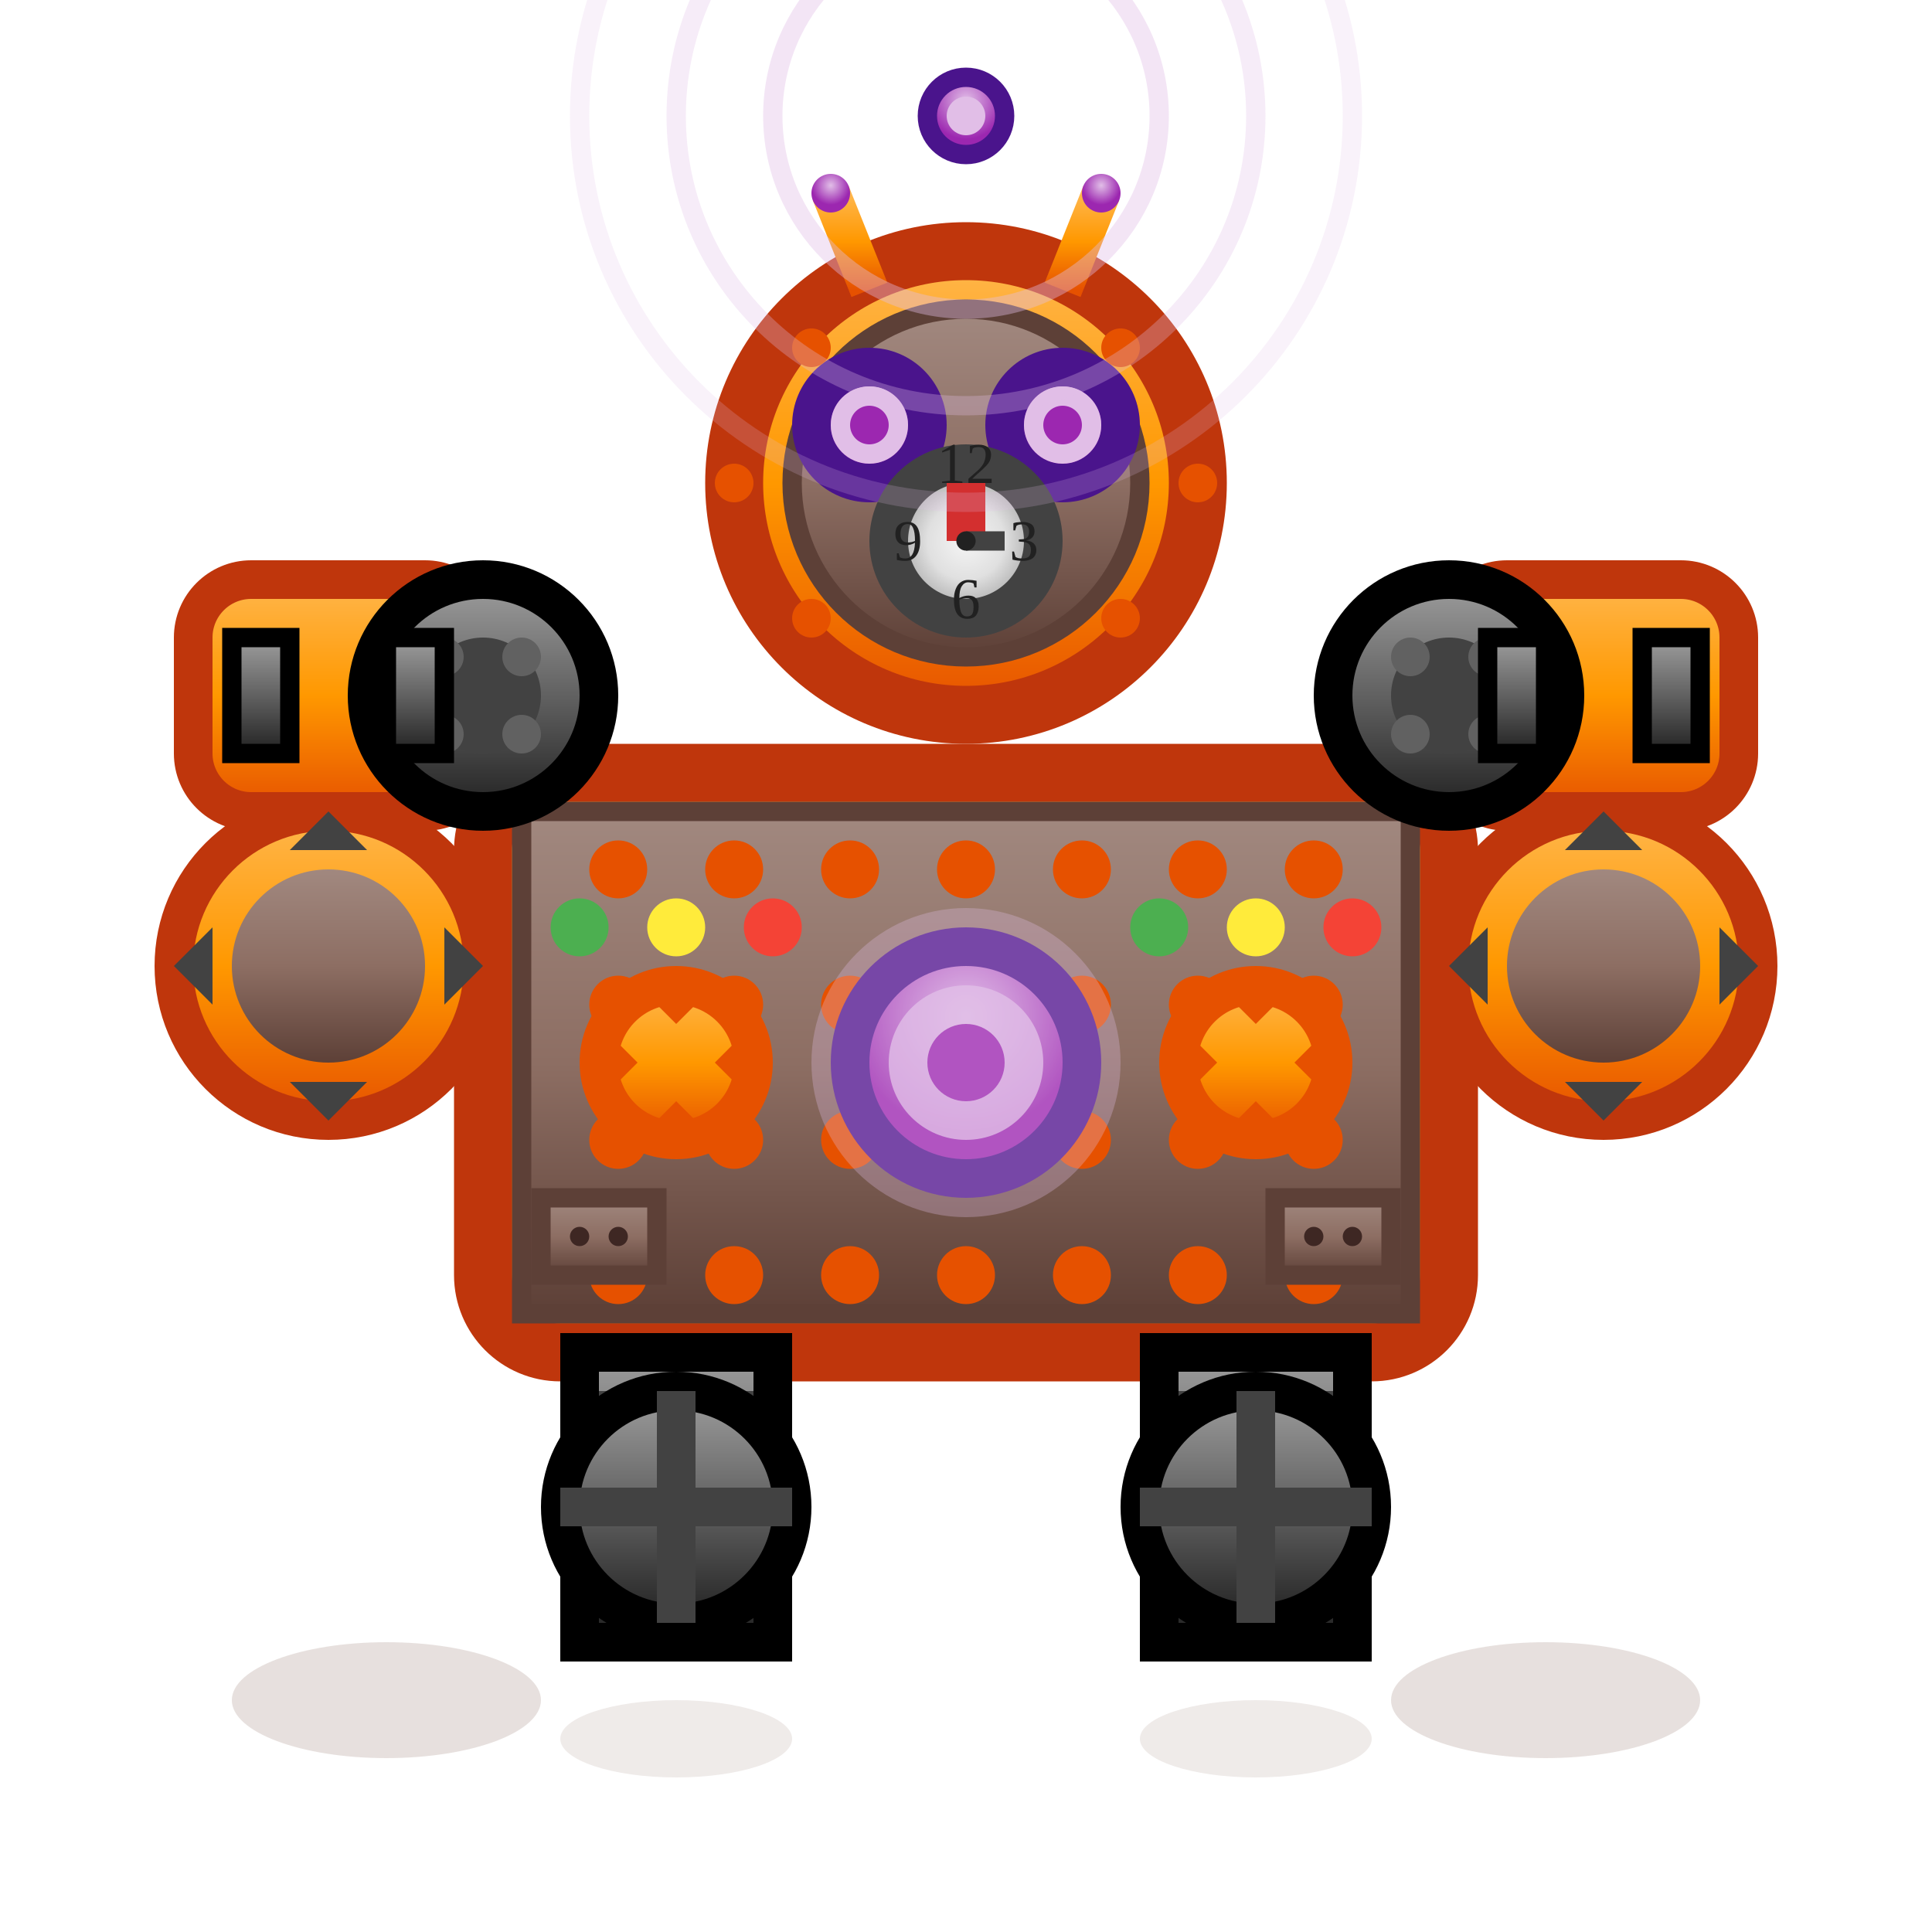
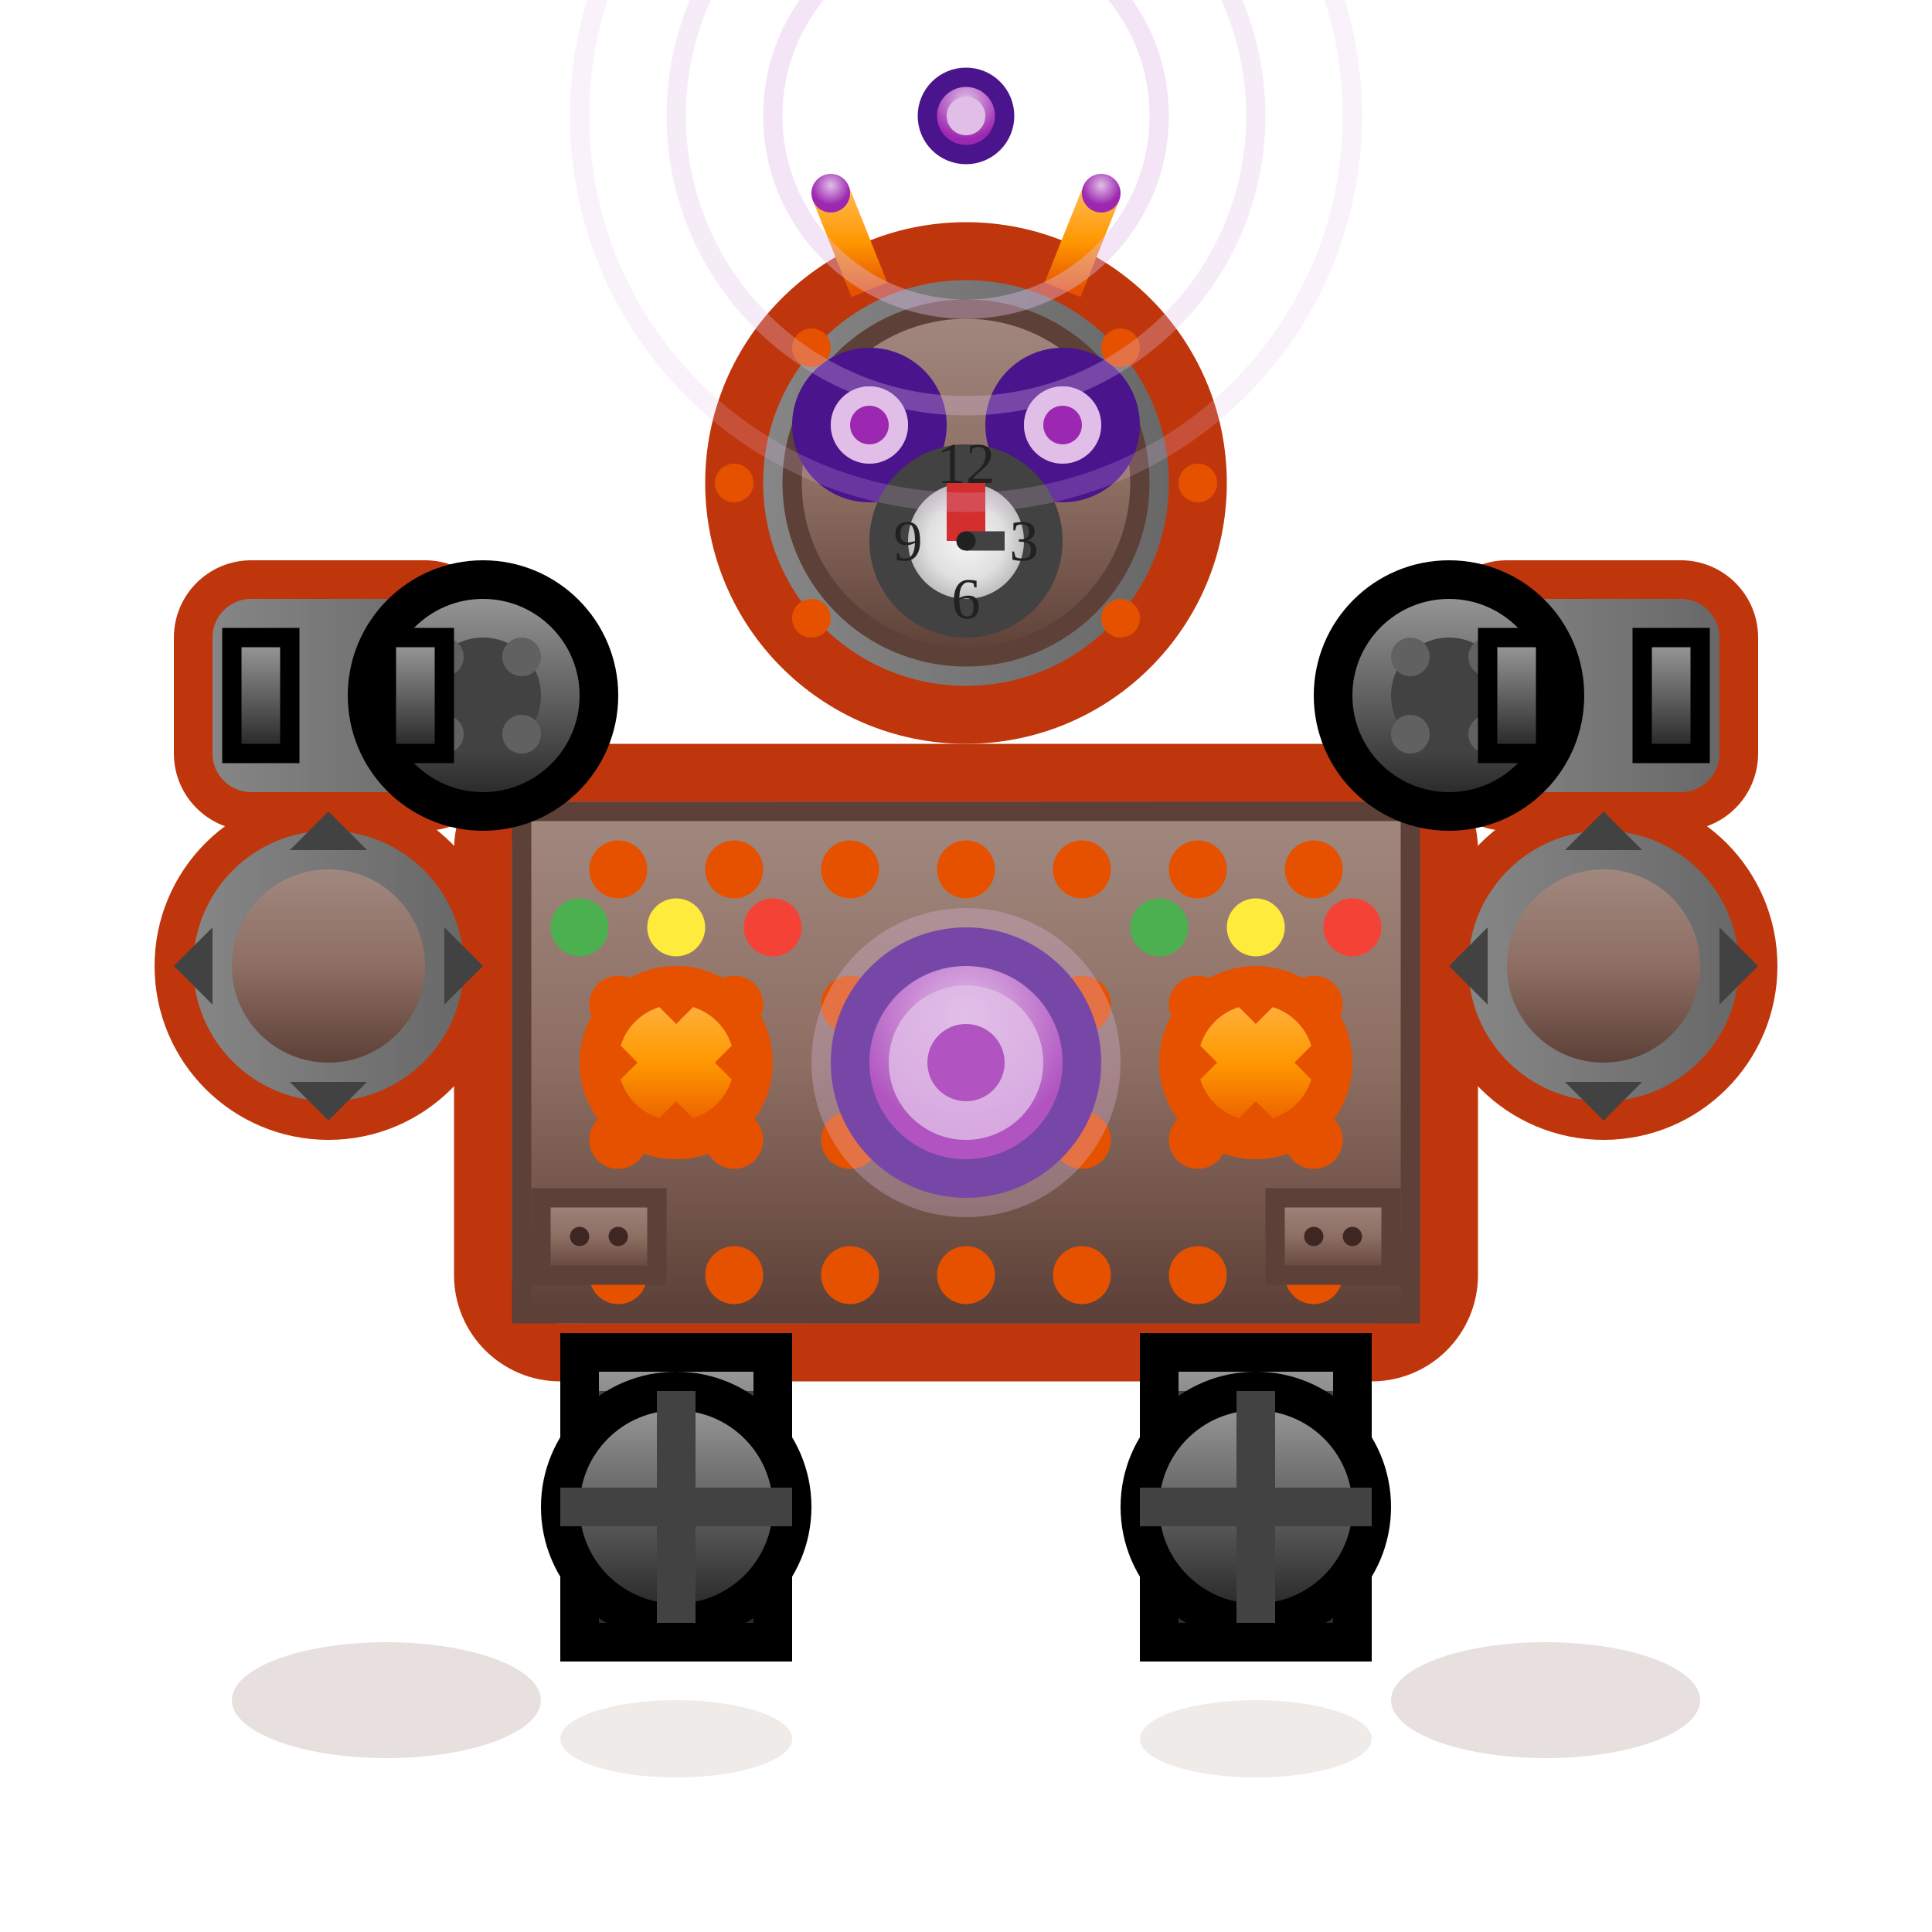
<svg xmlns="http://www.w3.org/2000/svg" viewBox="0 0 100 100">
  <defs>
+     <linearGradient id="playerColor">
+       <stop offset="0%" stop-color="#888888" />
+       <stop offset="100%" stop-color="#666666" />
+     </linearGradient>
    <linearGradient id="brassGrad" x1="0%" y1="0%" x2="0%" y2="100%">
      <stop offset="0%" stop-color="#ffb74d" />
      <stop offset="50%" stop-color="#ff9800" />
      <stop offset="100%" stop-color="#e65100" />
    </linearGradient>
    <linearGradient id="copperGrad" x1="0%" y1="0%" x2="0%" y2="100%">
      <stop offset="0%" stop-color="#a1887f" />
      <stop offset="50%" stop-color="#8d6e63" />
      <stop offset="100%" stop-color="#5d4037" />
    </linearGradient>
    <linearGradient id="steelGrad" x1="0%" y1="0%" x2="0%" y2="100%">
      <stop offset="0%" stop-color="#9e9e9e" />
      <stop offset="50%" stop-color="#616161" />
      <stop offset="100%" stop-color="#212121" />
    </linearGradient>
    <radialGradient id="clockGrad" cx="50%" cy="50%">
      <stop offset="0%" stop-color="#f5f5f5" />
      <stop offset="50%" stop-color="#e0e0e0" />
      <stop offset="100%" stop-color="#9e9e9e" />
    </radialGradient>
    <radialGradient id="gemGrad" cx="50%" cy="30%">
      <stop offset="0%" stop-color="#e1bee7" />
      <stop offset="100%" stop-color="#9c27b0" />
    </radialGradient>
  </defs>
-   <rect x="25" y="40" width="50" height="30" fill="url(#brassGrad)" stroke="#bf360c" stroke-width="3" rx="4" />
+   <rect x="25" y="40" width="50" height="30" fill="url(#playerColor)" stroke="#bf360c" stroke-width="3" rx="4" />
  <rect x="27" y="42" width="46" height="26" fill="url(#copperGrad)" stroke="#5d4037" stroke-width="1" />
  <circle cx="32" cy="45" r="1.5" fill="#e65100" />
  <circle cx="38" cy="45" r="1.5" fill="#e65100" />
  <circle cx="44" cy="45" r="1.5" fill="#e65100" />
  <circle cx="50" cy="45" r="1.5" fill="#e65100" />
  <circle cx="56" cy="45" r="1.5" fill="#e65100" />
  <circle cx="62" cy="45" r="1.5" fill="#e65100" />
  <circle cx="68" cy="45" r="1.5" fill="#e65100" />
  <circle cx="32" cy="52" r="1.5" fill="#e65100" />
  <circle cx="38" cy="52" r="1.5" fill="#e65100" />
  <circle cx="44" cy="52" r="1.5" fill="#e65100" />
  <circle cx="50" cy="52" r="1.5" fill="#e65100" />
  <circle cx="56" cy="52" r="1.5" fill="#e65100" />
  <circle cx="62" cy="52" r="1.5" fill="#e65100" />
  <circle cx="68" cy="52" r="1.5" fill="#e65100" />
  <circle cx="32" cy="59" r="1.5" fill="#e65100" />
  <circle cx="38" cy="59" r="1.5" fill="#e65100" />
  <circle cx="44" cy="59" r="1.5" fill="#e65100" />
  <circle cx="50" cy="59" r="1.5" fill="#e65100" />
  <circle cx="56" cy="59" r="1.5" fill="#e65100" />
  <circle cx="62" cy="59" r="1.5" fill="#e65100" />
  <circle cx="68" cy="59" r="1.5" fill="#e65100" />
  <circle cx="32" cy="66" r="1.5" fill="#e65100" />
  <circle cx="38" cy="66" r="1.5" fill="#e65100" />
  <circle cx="44" cy="66" r="1.5" fill="#e65100" />
  <circle cx="50" cy="66" r="1.5" fill="#e65100" />
  <circle cx="56" cy="66" r="1.5" fill="#e65100" />
  <circle cx="62" cy="66" r="1.5" fill="#e65100" />
  <circle cx="68" cy="66" r="1.5" fill="#e65100" />
-   <circle cx="50" cy="25" r="12" fill="url(#brassGrad)" stroke="#bf360c" stroke-width="3" />
+   <circle cx="50" cy="25" r="12" fill="url(#playerColor)" stroke="#bf360c" stroke-width="3" />
  <circle cx="50" cy="25" r="9" fill="url(#copperGrad)" stroke="#5d4037" stroke-width="1" />
  <circle cx="45" cy="22" r="3" fill="url(#gemGrad)" stroke="#4a148c" stroke-width="2" />
  <circle cx="55" cy="22" r="3" fill="url(#gemGrad)" stroke="#4a148c" stroke-width="2" />
  <circle cx="45" cy="22" r="2" fill="#e1bee7" />
  <circle cx="55" cy="22" r="2" fill="#e1bee7" />
  <circle cx="45" cy="22" r="1" fill="#9c27b0" />
  <circle cx="55" cy="22" r="1" fill="#9c27b0" />
  <circle cx="50" cy="28" r="4" fill="url(#clockGrad)" stroke="#424242" stroke-width="2" />
  <text x="50" y="25" text-anchor="middle" font-size="3" fill="#212121">12</text>
  <text x="53" y="29" text-anchor="middle" font-size="3" fill="#212121">3</text>
  <text x="50" y="32" text-anchor="middle" font-size="3" fill="#212121">6</text>
  <text x="47" y="29" text-anchor="middle" font-size="3" fill="#212121">9</text>
  <line x1="50" y1="28" x2="50" y2="25" stroke="#d32f2f" stroke-width="2" />
  <line x1="50" y1="28" x2="52" y2="28" stroke="#424242" stroke-width="1" />
  <circle cx="50" cy="28" r="0.5" fill="#212121" />
  <circle cx="42" cy="18" r="1" fill="#e65100" />
  <circle cx="58" cy="18" r="1" fill="#e65100" />
  <circle cx="42" cy="32" r="1" fill="#e65100" />
  <circle cx="58" cy="32" r="1" fill="#e65100" />
  <circle cx="38" cy="25" r="1" fill="#e65100" />
  <circle cx="62" cy="25" r="1" fill="#e65100" />
-   <rect x="10" y="30" width="15" height="12" fill="url(#brassGrad)" stroke="#bf360c" stroke-width="2" rx="3" />
-   <rect x="75" y="30" width="15" height="12" fill="url(#brassGrad)" stroke="#bf360c" stroke-width="2" rx="3" />
+   <rect x="10" y="30" width="15" height="12" fill="url(#playerColor)" stroke="#bf360c" stroke-width="2" rx="3" />
+   <rect x="75" y="30" width="15" height="12" fill="url(#playerColor)" stroke="#bf360c" stroke-width="2" rx="3" />
  <circle cx="25" cy="36" r="6" fill="url(#steelGrad)" stroke="#000" stroke-width="2" />
  <circle cx="75" cy="36" r="6" fill="url(#steelGrad)" stroke="#000" stroke-width="2" />
  <circle cx="25" cy="36" r="3" fill="#424242" />
  <circle cx="75" cy="36" r="3" fill="#424242" />
  <circle cx="23" cy="34" r="1" fill="#616161" />
  <circle cx="27" cy="34" r="1" fill="#616161" />
  <circle cx="23" cy="38" r="1" fill="#616161" />
  <circle cx="27" cy="38" r="1" fill="#616161" />
  <circle cx="73" cy="34" r="1" fill="#616161" />
  <circle cx="77" cy="34" r="1" fill="#616161" />
  <circle cx="73" cy="38" r="1" fill="#616161" />
  <circle cx="77" cy="38" r="1" fill="#616161" />
  <rect x="12" y="33" width="3" height="6" fill="url(#steelGrad)" stroke="#000" stroke-width="1" />
  <rect x="20" y="33" width="3" height="6" fill="url(#steelGrad)" stroke="#000" stroke-width="1" />
  <rect x="77" y="33" width="3" height="6" fill="url(#steelGrad)" stroke="#000" stroke-width="1" />
  <rect x="85" y="33" width="3" height="6" fill="url(#steelGrad)" stroke="#000" stroke-width="1" />
-   <circle cx="17" cy="50" r="8" fill="url(#brassGrad)" stroke="#bf360c" stroke-width="2" />
-   <circle cx="83" cy="50" r="8" fill="url(#brassGrad)" stroke="#bf360c" stroke-width="2" />
+   <circle cx="17" cy="50" r="8" fill="url(#playerColor)" stroke="#bf360c" stroke-width="2" />
+   <circle cx="83" cy="50" r="8" fill="url(#playerColor)" stroke="#bf360c" stroke-width="2" />
  <circle cx="17" cy="50" r="5" fill="url(#copperGrad)" />
  <circle cx="83" cy="50" r="5" fill="url(#copperGrad)" />
  <polygon points="17,42 15,44 19,44" fill="#424242" />
  <polygon points="17,58 15,56 19,56" fill="#424242" />
  <polygon points="9,50 11,48 11,52" fill="#424242" />
  <polygon points="25,50 23,48 23,52" fill="#424242" />
  <polygon points="83,42 81,44 85,44" fill="#424242" />
  <polygon points="83,58 81,56 85,56" fill="#424242" />
  <polygon points="75,50 77,48 77,52" fill="#424242" />
  <polygon points="91,50 89,48 89,52" fill="#424242" />
  <circle cx="35" cy="55" r="4" fill="url(#brassGrad)" stroke="#e65100" stroke-width="2" />
  <circle cx="65" cy="55" r="4" fill="url(#brassGrad)" stroke="#e65100" stroke-width="2" />
  <polygon points="35,51 36,52 35,53 34,52" fill="#e65100" />
  <polygon points="37,55 38,54 39,55 38,56" fill="#e65100" />
  <polygon points="35,59 36,58 35,57 34,58" fill="#e65100" />
  <polygon points="31,55 32,54 33,55 32,56" fill="#e65100" />
  <polygon points="65,51 66,52 65,53 64,52" fill="#e65100" />
  <polygon points="67,55 68,54 69,55 68,56" fill="#e65100" />
  <polygon points="65,59 66,58 65,57 64,58" fill="#e65100" />
  <polygon points="61,55 62,54 63,55 62,56" fill="#e65100" />
  <rect x="30" y="70" width="10" height="15" fill="url(#steelGrad)" stroke="#000" stroke-width="2" />
  <rect x="60" y="70" width="10" height="15" fill="url(#steelGrad)" stroke="#000" stroke-width="2" />
  <rect x="31" y="72" width="8" height="2" fill="#424242" />
  <rect x="31" y="75" width="8" height="2" fill="#424242" />
  <rect x="31" y="78" width="8" height="2" fill="#424242" />
  <rect x="31" y="81" width="8" height="2" fill="#424242" />
  <rect x="61" y="72" width="8" height="2" fill="#424242" />
  <rect x="61" y="75" width="8" height="2" fill="#424242" />
  <rect x="61" y="78" width="8" height="2" fill="#424242" />
  <rect x="61" y="81" width="8" height="2" fill="#424242" />
  <circle cx="35" cy="78" r="6" fill="url(#steelGrad)" stroke="#000" stroke-width="2" />
  <circle cx="65" cy="78" r="6" fill="url(#steelGrad)" stroke="#000" stroke-width="2" />
  <line x1="35" y1="72" x2="35" y2="84" stroke="#424242" stroke-width="2" />
  <line x1="29" y1="78" x2="41" y2="78" stroke="#424242" stroke-width="2" />
  <line x1="65" y1="72" x2="65" y2="84" stroke="#424242" stroke-width="2" />
  <line x1="59" y1="78" x2="71" y2="78" stroke="#424242" stroke-width="2" />
  <line x1="50" y1="13" x2="50" y2="8" stroke="url(#brassGrad)" stroke-width="3" />
  <line x1="48" y1="8" x2="52" y2="8" stroke="url(#brassGrad)" stroke-width="2" />
  <circle cx="50" cy="6" r="2" fill="url(#gemGrad)" stroke="#4a148c" stroke-width="1" />
  <circle cx="50" cy="6" r="1" fill="#e1bee7" />
  <line x1="45" y1="15" x2="43" y2="10" stroke="url(#brassGrad)" stroke-width="2" />
  <circle cx="43" cy="10" r="1" fill="url(#gemGrad)" />
  <line x1="55" y1="15" x2="57" y2="10" stroke="url(#brassGrad)" stroke-width="2" />
  <circle cx="57" cy="10" r="1" fill="url(#gemGrad)" />
  <circle cx="50" cy="55" r="6" fill="url(#gemGrad)" stroke="#4a148c" stroke-width="2" />
  <circle cx="50" cy="55" r="4" fill="#e1bee7" opacity="0.8" />
  <circle cx="50" cy="55" r="2" fill="#9c27b0" />
  <circle cx="50" cy="55" r="8" fill="#e1bee7" opacity="0.3" />
  <circle cx="30" cy="48" r="1.5" fill="#4caf50" />
  <circle cx="35" cy="48" r="1.5" fill="#ffeb3b" />
  <circle cx="40" cy="48" r="1.5" fill="#f44336" />
  <circle cx="60" cy="48" r="1.5" fill="#4caf50" />
  <circle cx="65" cy="48" r="1.5" fill="#ffeb3b" />
  <circle cx="70" cy="48" r="1.5" fill="#f44336" />
  <circle cx="50" cy="6" r="10" fill="none" stroke="#e1bee7" stroke-width="1" opacity="0.4" />
  <circle cx="50" cy="6" r="15" fill="none" stroke="#e1bee7" stroke-width="1" opacity="0.3" />
  <circle cx="50" cy="6" r="20" fill="none" stroke="#e1bee7" stroke-width="1" opacity="0.2" />
  <ellipse cx="20" cy="88" rx="8" ry="3" fill="#d7ccc8" opacity="0.6" />
  <ellipse cx="80" cy="88" rx="8" ry="3" fill="#d7ccc8" opacity="0.6" />
  <ellipse cx="35" cy="90" rx="6" ry="2" fill="#d7ccc8" opacity="0.4" />
  <ellipse cx="65" cy="90" rx="6" ry="2" fill="#d7ccc8" opacity="0.4" />
  <rect x="28" y="62" width="6" height="4" fill="url(#copperGrad)" stroke="#5d4037" stroke-width="1" />
  <rect x="66" y="62" width="6" height="4" fill="url(#copperGrad)" stroke="#5d4037" stroke-width="1" />
  <circle cx="30" cy="64" r="0.5" fill="#3e2723" />
  <circle cx="32" cy="64" r="0.5" fill="#3e2723" />
  <circle cx="68" cy="64" r="0.5" fill="#3e2723" />
  <circle cx="70" cy="64" r="0.5" fill="#3e2723" />
</svg>
